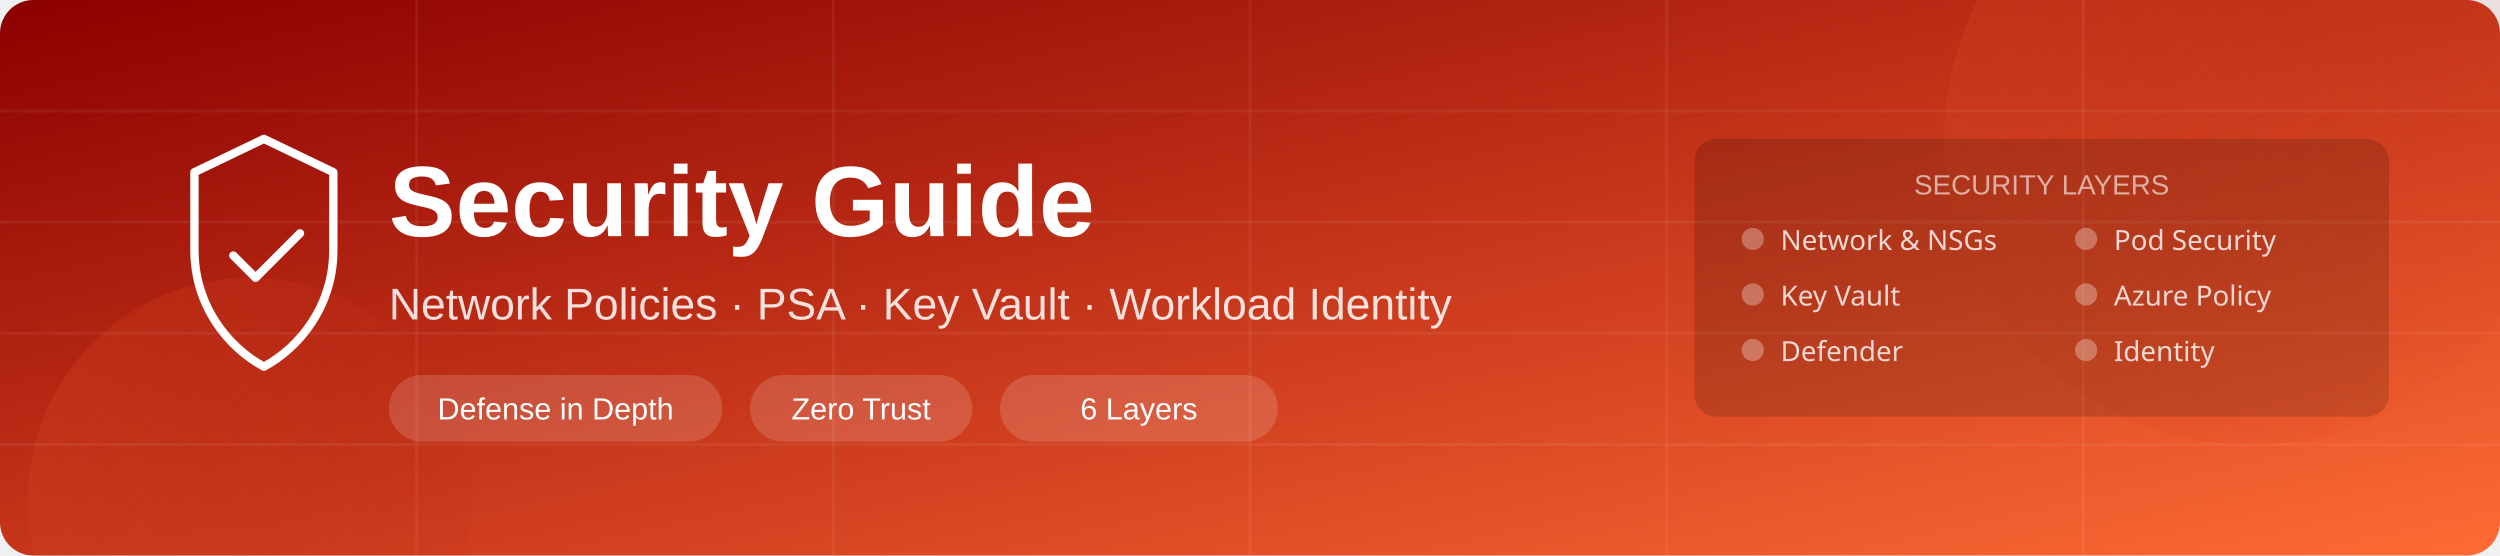
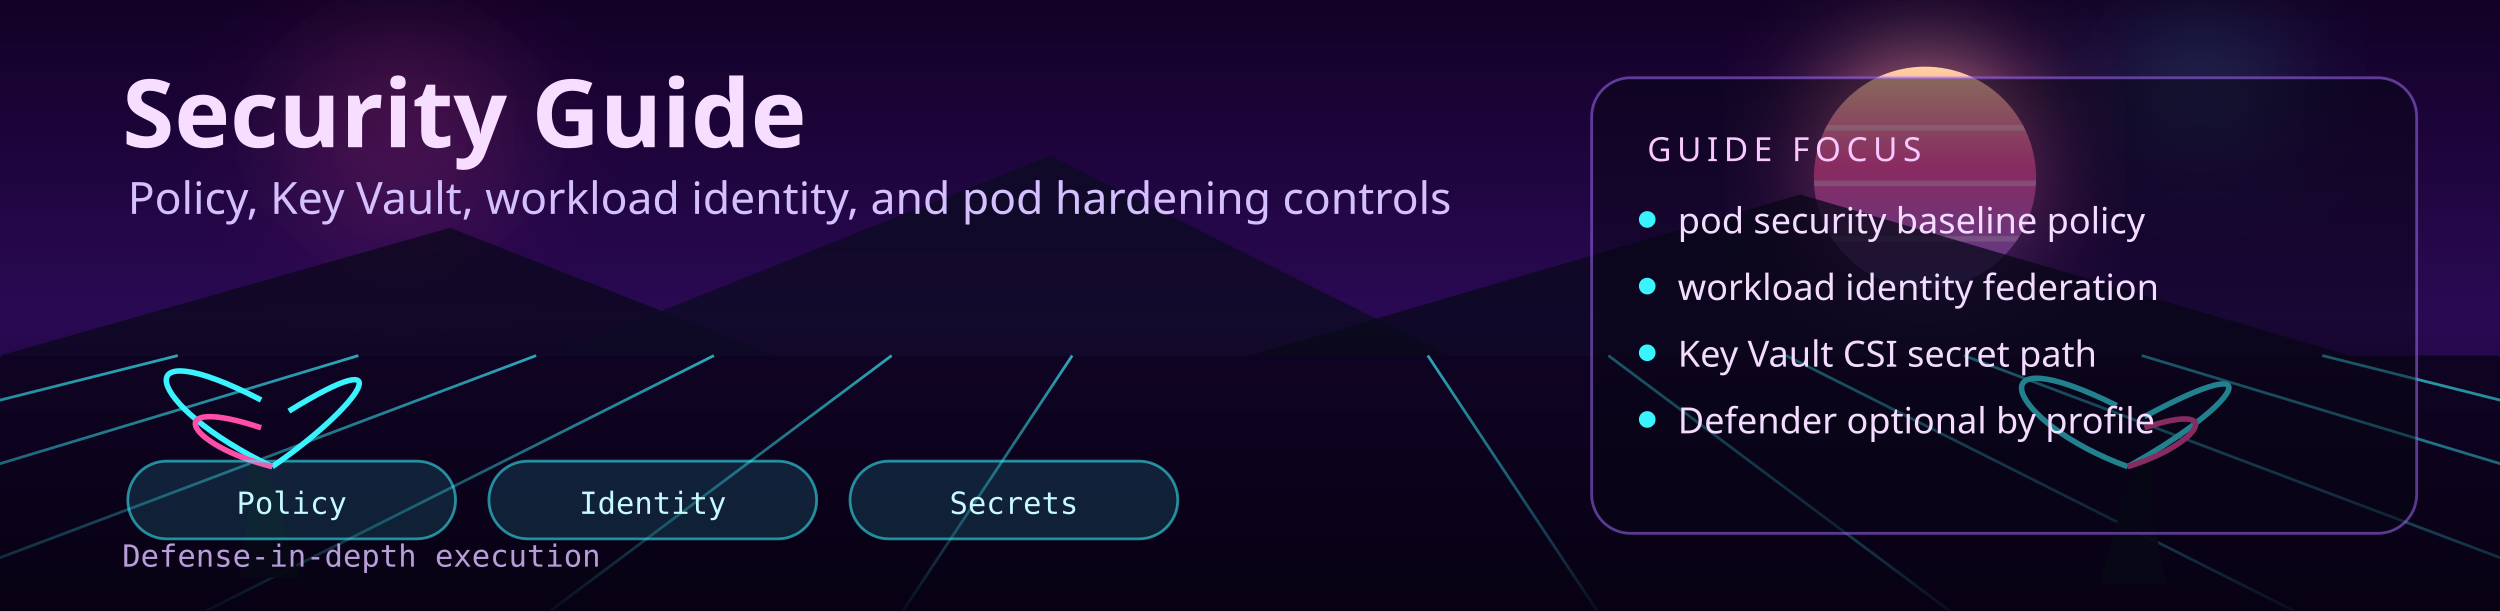
- <svg xmlns="http://www.w3.org/2000/svg" viewBox="0 0 900 200">
+ <svg xmlns="http://www.w3.org/2000/svg" width="900" height="220" viewBox="0 0 900 220">
  <defs>
-     <linearGradient id="bg" x1="0%" y1="0%" x2="100%" y2="100%">
-       <stop offset="0%" style="stop-color:#8B0000" />
-       <stop offset="100%" style="stop-color:#FF6B35" />
+     <linearGradient id="bg" x1="0" y1="0" x2="0" y2="1">
+       <stop offset="0%" stop-color="#120126" />
+       <stop offset="52%" stop-color="#2a0954" />
+       <stop offset="100%" stop-color="#070111" />
    </linearGradient>
-     <linearGradient id="glow" x1="0%" y1="0%" x2="100%" y2="100%">
-       <stop offset="0%" style="stop-color:#FF6B35;stop-opacity:0.2" />
-       <stop offset="100%" style="stop-color:#8B0000;stop-opacity:0" />
+     <linearGradient id="sun" x1="0" y1="0" x2="0" y2="1">
+       <stop offset="0%" stop-color="#ffd29f" />
+       <stop offset="45%" stop-color="#ff4ea8" />
+       <stop offset="100%" stop-color="#a56fff" />
    </linearGradient>
+     <linearGradient id="grid" x1="0" y1="0" x2="0" y2="1">
+       <stop offset="0%" stop-color="rgba(57,244,255,0.75)" />
+       <stop offset="100%" stop-color="rgba(57,244,255,0.05)" />
+     </linearGradient>
+     <filter id="softGlow" x="-40%" y="-40%" width="180%" height="180%">
+       <feGaussianBlur stdDeviation="20" />
+     </filter>
+     <clipPath id="sunClip">
+       <circle cx="693" cy="64" r="40" />
+     </clipPath>
  </defs>
-   <rect width="900" height="200" rx="12" fill="url(#bg)" />
-   <circle cx="810" cy="50" r="110" fill="url(#glow)" />
-   <circle cx="90" cy="180" r="80" fill="url(#glow)" />
-   <g stroke="rgba(255,255,255,0.06)" stroke-width="1">
-     <line x1="0" y1="40" x2="900" y2="40" />
-     <line x1="0" y1="80" x2="900" y2="80" />
-     <line x1="0" y1="120" x2="900" y2="120" />
-     <line x1="0" y1="160" x2="900" y2="160" />
-     <line x1="150" y1="0" x2="150" y2="200" />
-     <line x1="300" y1="0" x2="300" y2="200" />
-     <line x1="450" y1="0" x2="450" y2="200" />
-     <line x1="600" y1="0" x2="600" y2="200" />
-     <line x1="750" y1="0" x2="750" y2="200" />
+   <rect width="900" height="220" fill="url(#bg)" />
+   <circle cx="693" cy="64" r="40" fill="url(#sun)" filter="url(#softGlow)" opacity="0.9" />
+   <circle cx="693" cy="64" r="40" fill="url(#sun)" />
+   <g clip-path="url(#sunClip)" stroke="rgba(255,255,255,0.35)" stroke-width="2">
+     <line x1="653" y1="46" x2="733" y2="46" />
+     <line x1="653" y1="66" x2="733" y2="66" />
+     <line x1="653" y1="86" x2="733" y2="86" />
+     <line x1="653" y1="106" x2="733" y2="106" />
  </g>
-   <g transform="translate(60,40)" fill="none" stroke="white" stroke-width="3" stroke-linecap="round" stroke-linejoin="round">
-     <path d="M35,10 L60,22 L60,50 C60,70 48,85 35,92 C22,85 10,70 10,50 L10,22 Z" />
-     <polyline points="24,52 32,60 48,44" stroke-width="3" />
+   <circle cx="144" cy="48" r="42" fill="rgba(255,78,168,0.18)" filter="url(#softGlow)" />
+   <circle cx="792" cy="26" r="33" fill="rgba(57,244,255,0.14)" filter="url(#softGlow)" />
+   <polygon points="0,128 162,82 279,128" fill="rgba(8,8,22,0.7)" />
+   <polygon points="198,128 378,56 522,128" fill="rgba(14,10,36,0.82)" />
+   <polygon points="450,128 648,70 846,128" fill="rgba(8,8,26,0.75)" />
+   <rect x="0" y="128" width="900" height="92" fill="rgba(7,2,20,0.72)" />
+   <g stroke="url(#grid)" stroke-width="1" opacity="0.9">
+     <line x1="0" y1="136" x2="900" y2="136" />
+     <line x1="0" y1="154" x2="900" y2="154" />
+     <line x1="0" y1="172" x2="900" y2="172" />
+     <line x1="0" y1="190" x2="900" y2="190" />
+     <line x1="0" y1="208" x2="900" y2="208" />
+     <line x1="0" y1="128" x2="-427" y2="220" />
+     <line x1="64" y1="128" x2="-303" y2="220" />
+     <line x1="129" y1="128" x2="-176" y2="220" />
+     <line x1="193" y1="128" x2="-51" y2="220" />
+     <line x1="257" y1="128" x2="74" y2="220" />
+     <line x1="321" y1="128" x2="198" y2="220" />
+     <line x1="386" y1="128" x2="325" y2="220" />
+     <line x1="450" y1="128" x2="450" y2="220" />
+     <line x1="514" y1="128" x2="575" y2="220" />
+     <line x1="579" y1="128" x2="702" y2="220" />
+     <line x1="643" y1="128" x2="826" y2="220" />
+     <line x1="707" y1="128" x2="951" y2="220" />
+     <line x1="771" y1="128" x2="1076" y2="220" />
+     <line x1="836" y1="128" x2="1203" y2="220" />
+     <line x1="900" y1="128" x2="1328" y2="220" />
  </g>
-   <text x="140" y="85" font-family="Segoe UI,Arial,sans-serif" font-size="36" font-weight="700" fill="white">Security Guide</text>
-   <text x="140" y="115" font-family="Segoe UI,Arial,sans-serif" font-size="16" fill="rgba(255,255,255,0.85)">Network Policies · PSA · Key Vault · Workload Identity</text>
-   <g transform="translate(140,135)">
-     <rect width="120" height="24" rx="12" fill="rgba(255,255,255,0.15)" />
-     <text x="60" y="16" font-family="Segoe UI,Arial,sans-serif" font-size="11" fill="white" text-anchor="middle">Defense in Depth</text>
-     <rect x="130" width="80" height="24" rx="12" fill="rgba(255,255,255,0.15)" />
-     <text x="170" y="16" font-family="Segoe UI,Arial,sans-serif" font-size="11" fill="white" text-anchor="middle">Zero Trust</text>
-     <rect x="220" width="100" height="24" rx="12" fill="rgba(255,255,255,0.15)" />
-     <text x="270" y="16" font-family="Segoe UI,Arial,sans-serif" font-size="11" fill="white" text-anchor="middle">6 Layers</text>
+   <path d="M 86 208 C 94 168, 84 158, 98 174 L 108 208 Z" fill="rgba(8,8,22,0.92)" />
+   <path d="M 98 168 C 52 146, 44 118, 94 144" stroke="#39f4ff" stroke-width="2" fill="none" />
+   <path d="M 98 168 C 130 146, 146 122, 104 148" stroke="#39f4ff" stroke-width="2" fill="none" />
+   <path d="M 98 168 C 66 160, 58 142, 94 154" stroke="#ff4ea8" stroke-width="2" fill="none" />
+   <path d="M 780 210 C 770 172, 782 152, 766 174 L 756 210 Z" fill="rgba(8,8,22,0.92)" />
+   <path d="M 766 168 C 722 152, 710 120, 762 146" stroke="#39f4ff" stroke-width="2" fill="none" />
+   <path d="M 766 168 C 806 146, 820 124, 772 150" stroke="#39f4ff" stroke-width="2" fill="none" />
+   <path d="M 766 168 C 792 160, 802 144, 772 154" stroke="#ff4ea8" stroke-width="2" fill="none" />
+   <text x="44" y="53" font-family="'Orbitron','Segoe UI',sans-serif" font-size="34" font-weight="700" fill="#f7ddff">Security Guide</text>
+   <text x="46" y="77" font-family="'Space Grotesk','Segoe UI',sans-serif" font-size="16" fill="#d4c0ff">Policy, Key Vault, workload identity, and pod hardening controls</text>
+   <g transform="translate(46,166)">
+     <rect width="118" height="28" rx="14" fill="rgba(57,244,255,0.13)" stroke="rgba(57,244,255,0.55)" />
+     <text x="59" y="19" text-anchor="middle" font-family="'IBM Plex Mono','Consolas',monospace" font-size="11" fill="#c7faff">Policy</text>
  </g>
-   <g transform="translate(610,50)">
-     <rect width="250" height="100" rx="8" fill="rgba(0,0,0,0.15)" />
-     <text x="125" y="20" font-family="Segoe UI,Arial,sans-serif" font-size="10" fill="rgba(255,255,255,0.6)" text-anchor="middle">SECURITY LAYERS</text>
-     <g transform="translate(15,30)" font-family="Segoe UI" font-size="10" fill="rgba(255,255,255,0.8)">
-       <circle cx="6" cy="6" r="4" fill="rgba(255,255,255,0.3)" />
-       <text x="16" y="10">Network &amp; NSGs</text>
-       <circle cx="126" cy="6" r="4" fill="rgba(255,255,255,0.3)" />
-       <text x="136" y="10">Pod Security</text>
-       <circle cx="6" cy="26" r="4" fill="rgba(255,255,255,0.3)" />
-       <text x="16" y="30">Key Vault</text>
-       <circle cx="126" cy="26" r="4" fill="rgba(255,255,255,0.3)" />
-       <text x="136" y="30">Azure Policy</text>
-       <circle cx="6" cy="46" r="4" fill="rgba(255,255,255,0.3)" />
-       <text x="16" y="50">Defender</text>
-       <circle cx="126" cy="46" r="4" fill="rgba(255,255,255,0.3)" />
-       <text x="136" y="50">Identity</text>
-     </g>
+   <g transform="translate(176,166)">
+     <rect width="118" height="28" rx="14" fill="rgba(57,244,255,0.13)" stroke="rgba(57,244,255,0.55)" />
+     <text x="59" y="19" text-anchor="middle" font-family="'IBM Plex Mono','Consolas',monospace" font-size="11" fill="#c7faff">Identity</text>
  </g>
+   <g transform="translate(306,166)">
+     <rect width="118" height="28" rx="14" fill="rgba(57,244,255,0.13)" stroke="rgba(57,244,255,0.55)" />
+     <text x="59" y="19" text-anchor="middle" font-family="'IBM Plex Mono','Consolas',monospace" font-size="11" fill="#c7faff">Secrets</text>
+   </g>
+   <g transform="translate(573,28)">
+     <rect width="297" height="164" rx="14" fill="rgba(7,5,20,0.48)" stroke="rgba(165,111,255,0.52)" />
+     <text x="20" y="30" font-family="'Orbitron','Segoe UI',sans-serif" font-size="12" letter-spacing="2" fill="#f9c8ff">GUIDE FOCUS</text>
+     <circle cx="20" cy="51" r="3" fill="#39f4ff" />
+     <text x="31" y="56" font-family="'Space Grotesk','Segoe UI',sans-serif" font-size="13" fill="#f3dcff">pod security baseline policy</text>
+     <circle cx="20" cy="75" r="3" fill="#39f4ff" />
+     <text x="31" y="80" font-family="'Space Grotesk','Segoe UI',sans-serif" font-size="13" fill="#f3dcff">workload identity federation</text>
+     <circle cx="20" cy="99" r="3" fill="#39f4ff" />
+     <text x="31" y="104" font-family="'Space Grotesk','Segoe UI',sans-serif" font-size="13" fill="#f3dcff">Key Vault CSI secret path</text>
+     <circle cx="20" cy="123" r="3" fill="#39f4ff" />
+     <text x="31" y="128" font-family="'Space Grotesk','Segoe UI',sans-serif" font-size="13" fill="#f3dcff">Defender optional by profile</text>
+   </g>
+   <text x="44" y="204" font-family="'IBM Plex Mono','Consolas',monospace" font-size="11" fill="#b89ed8">Defense-in-depth execution</text>
</svg>
